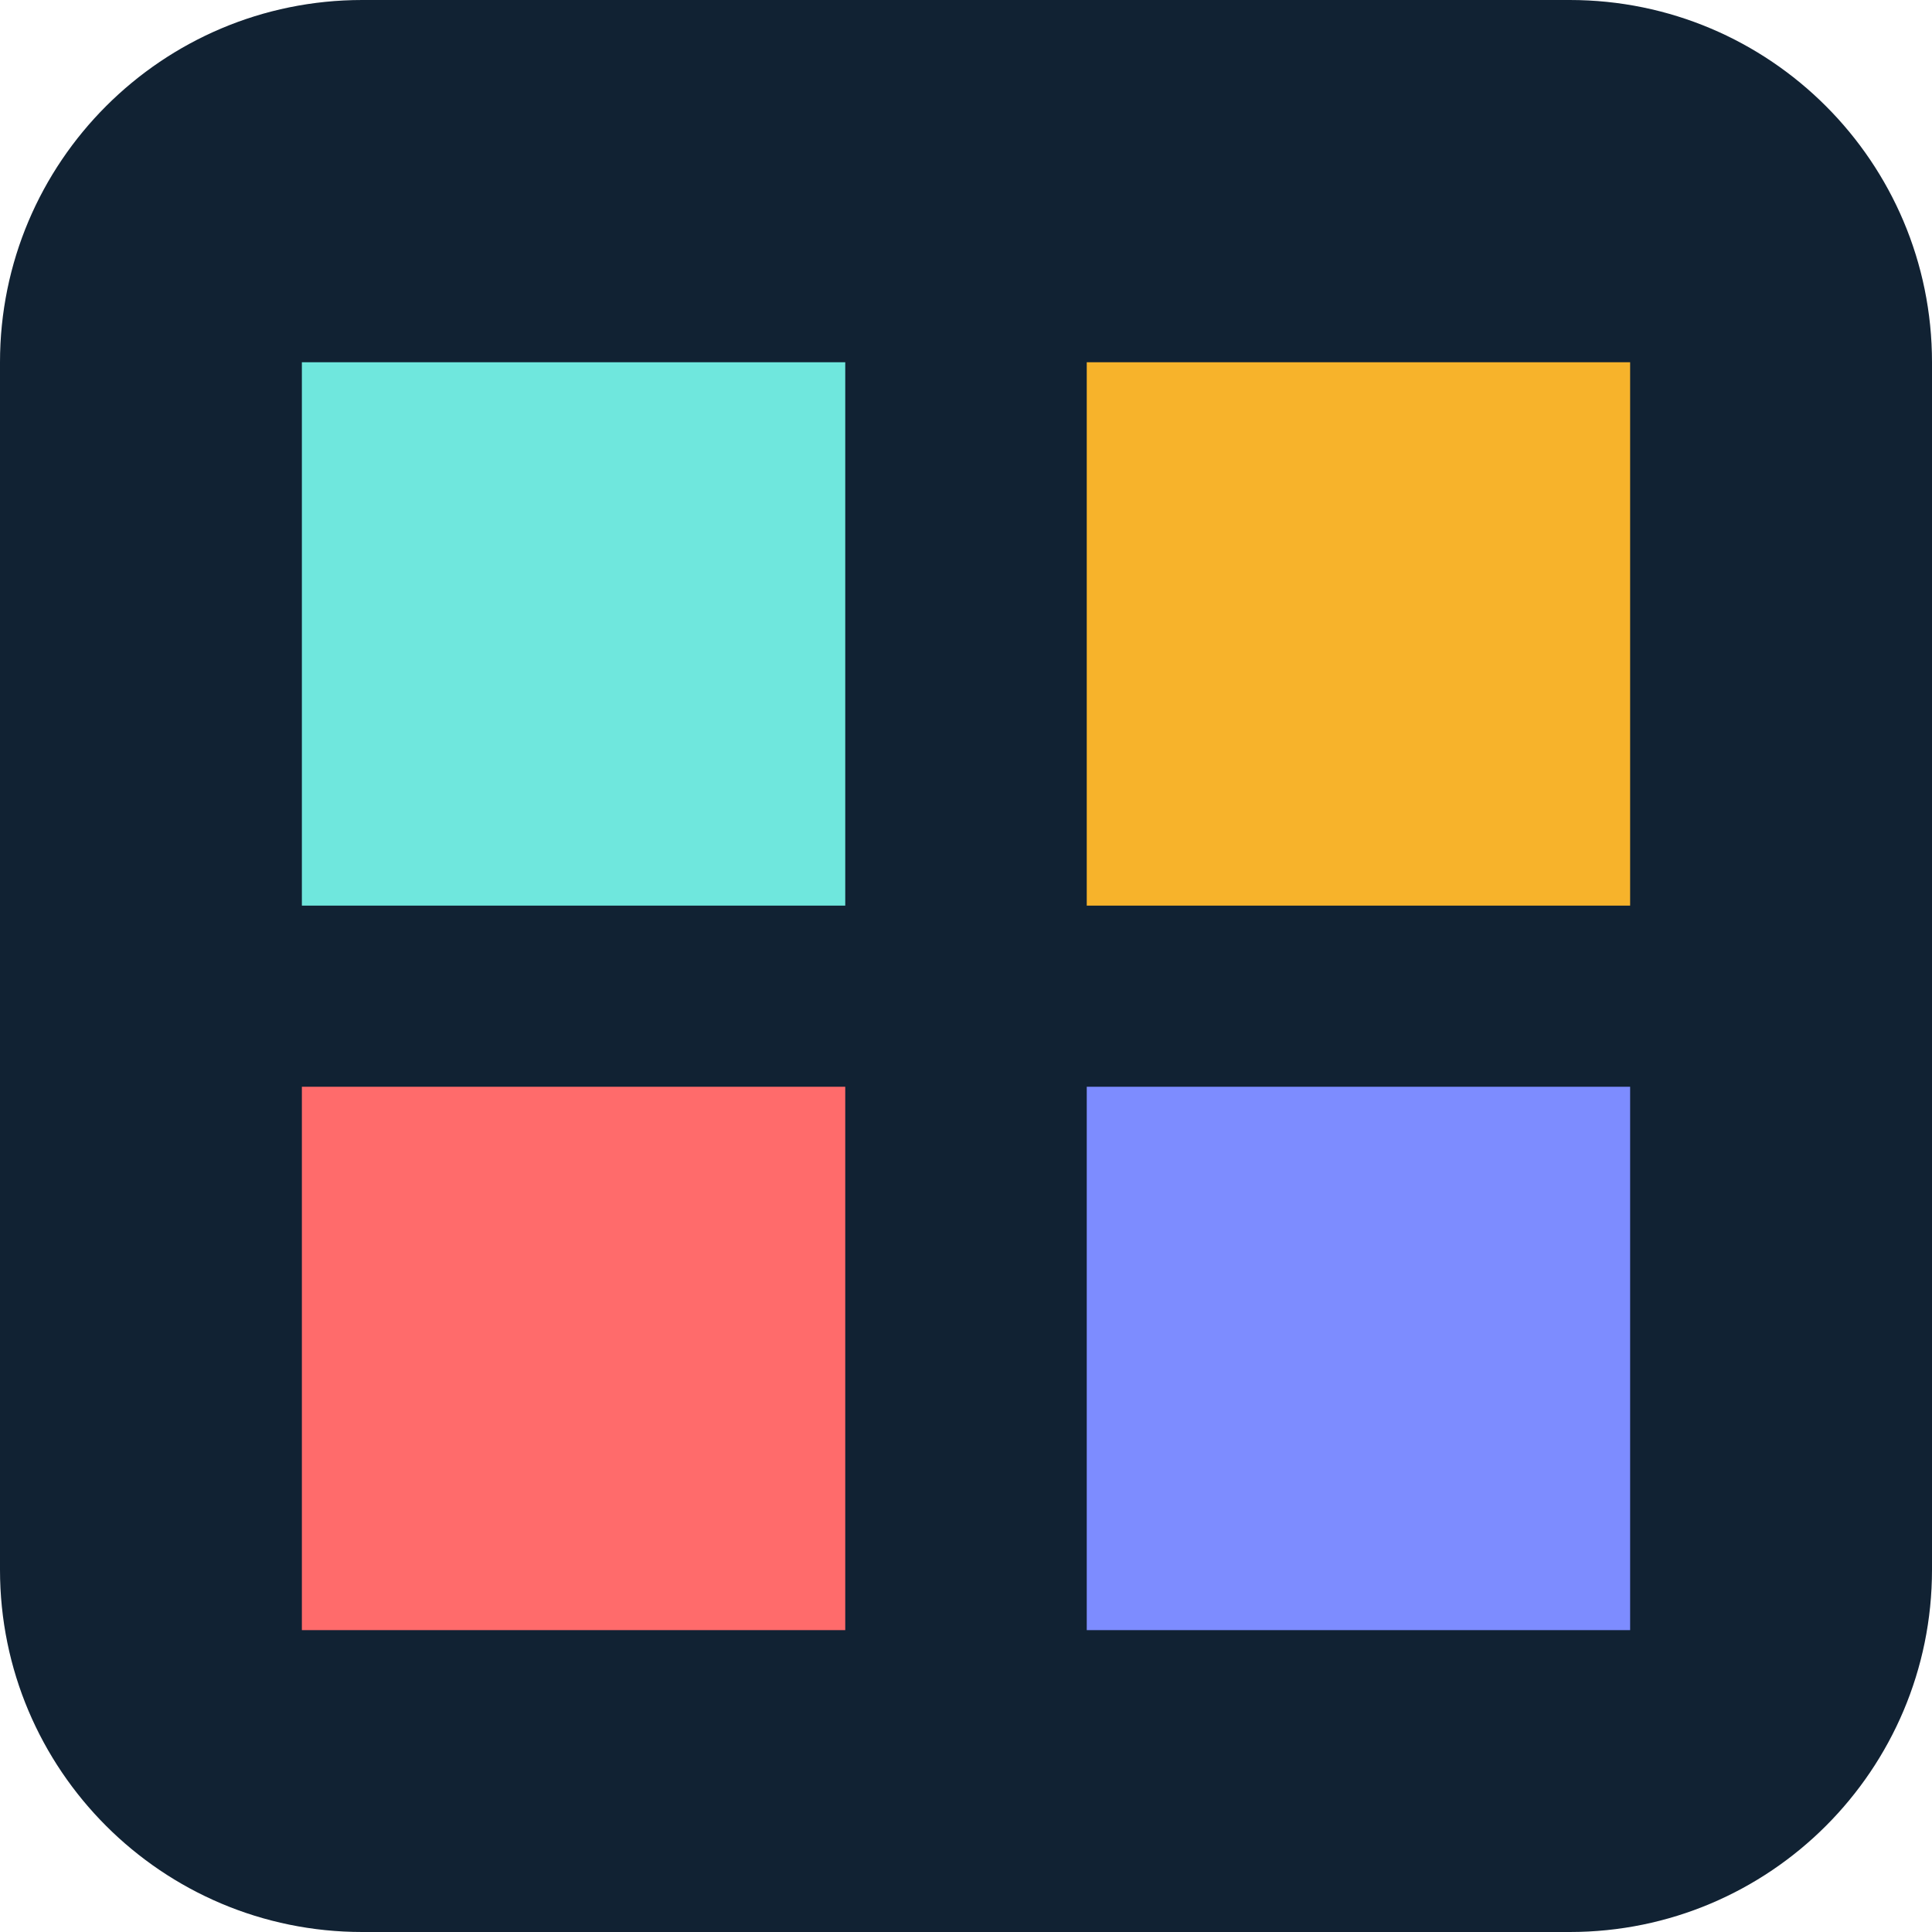
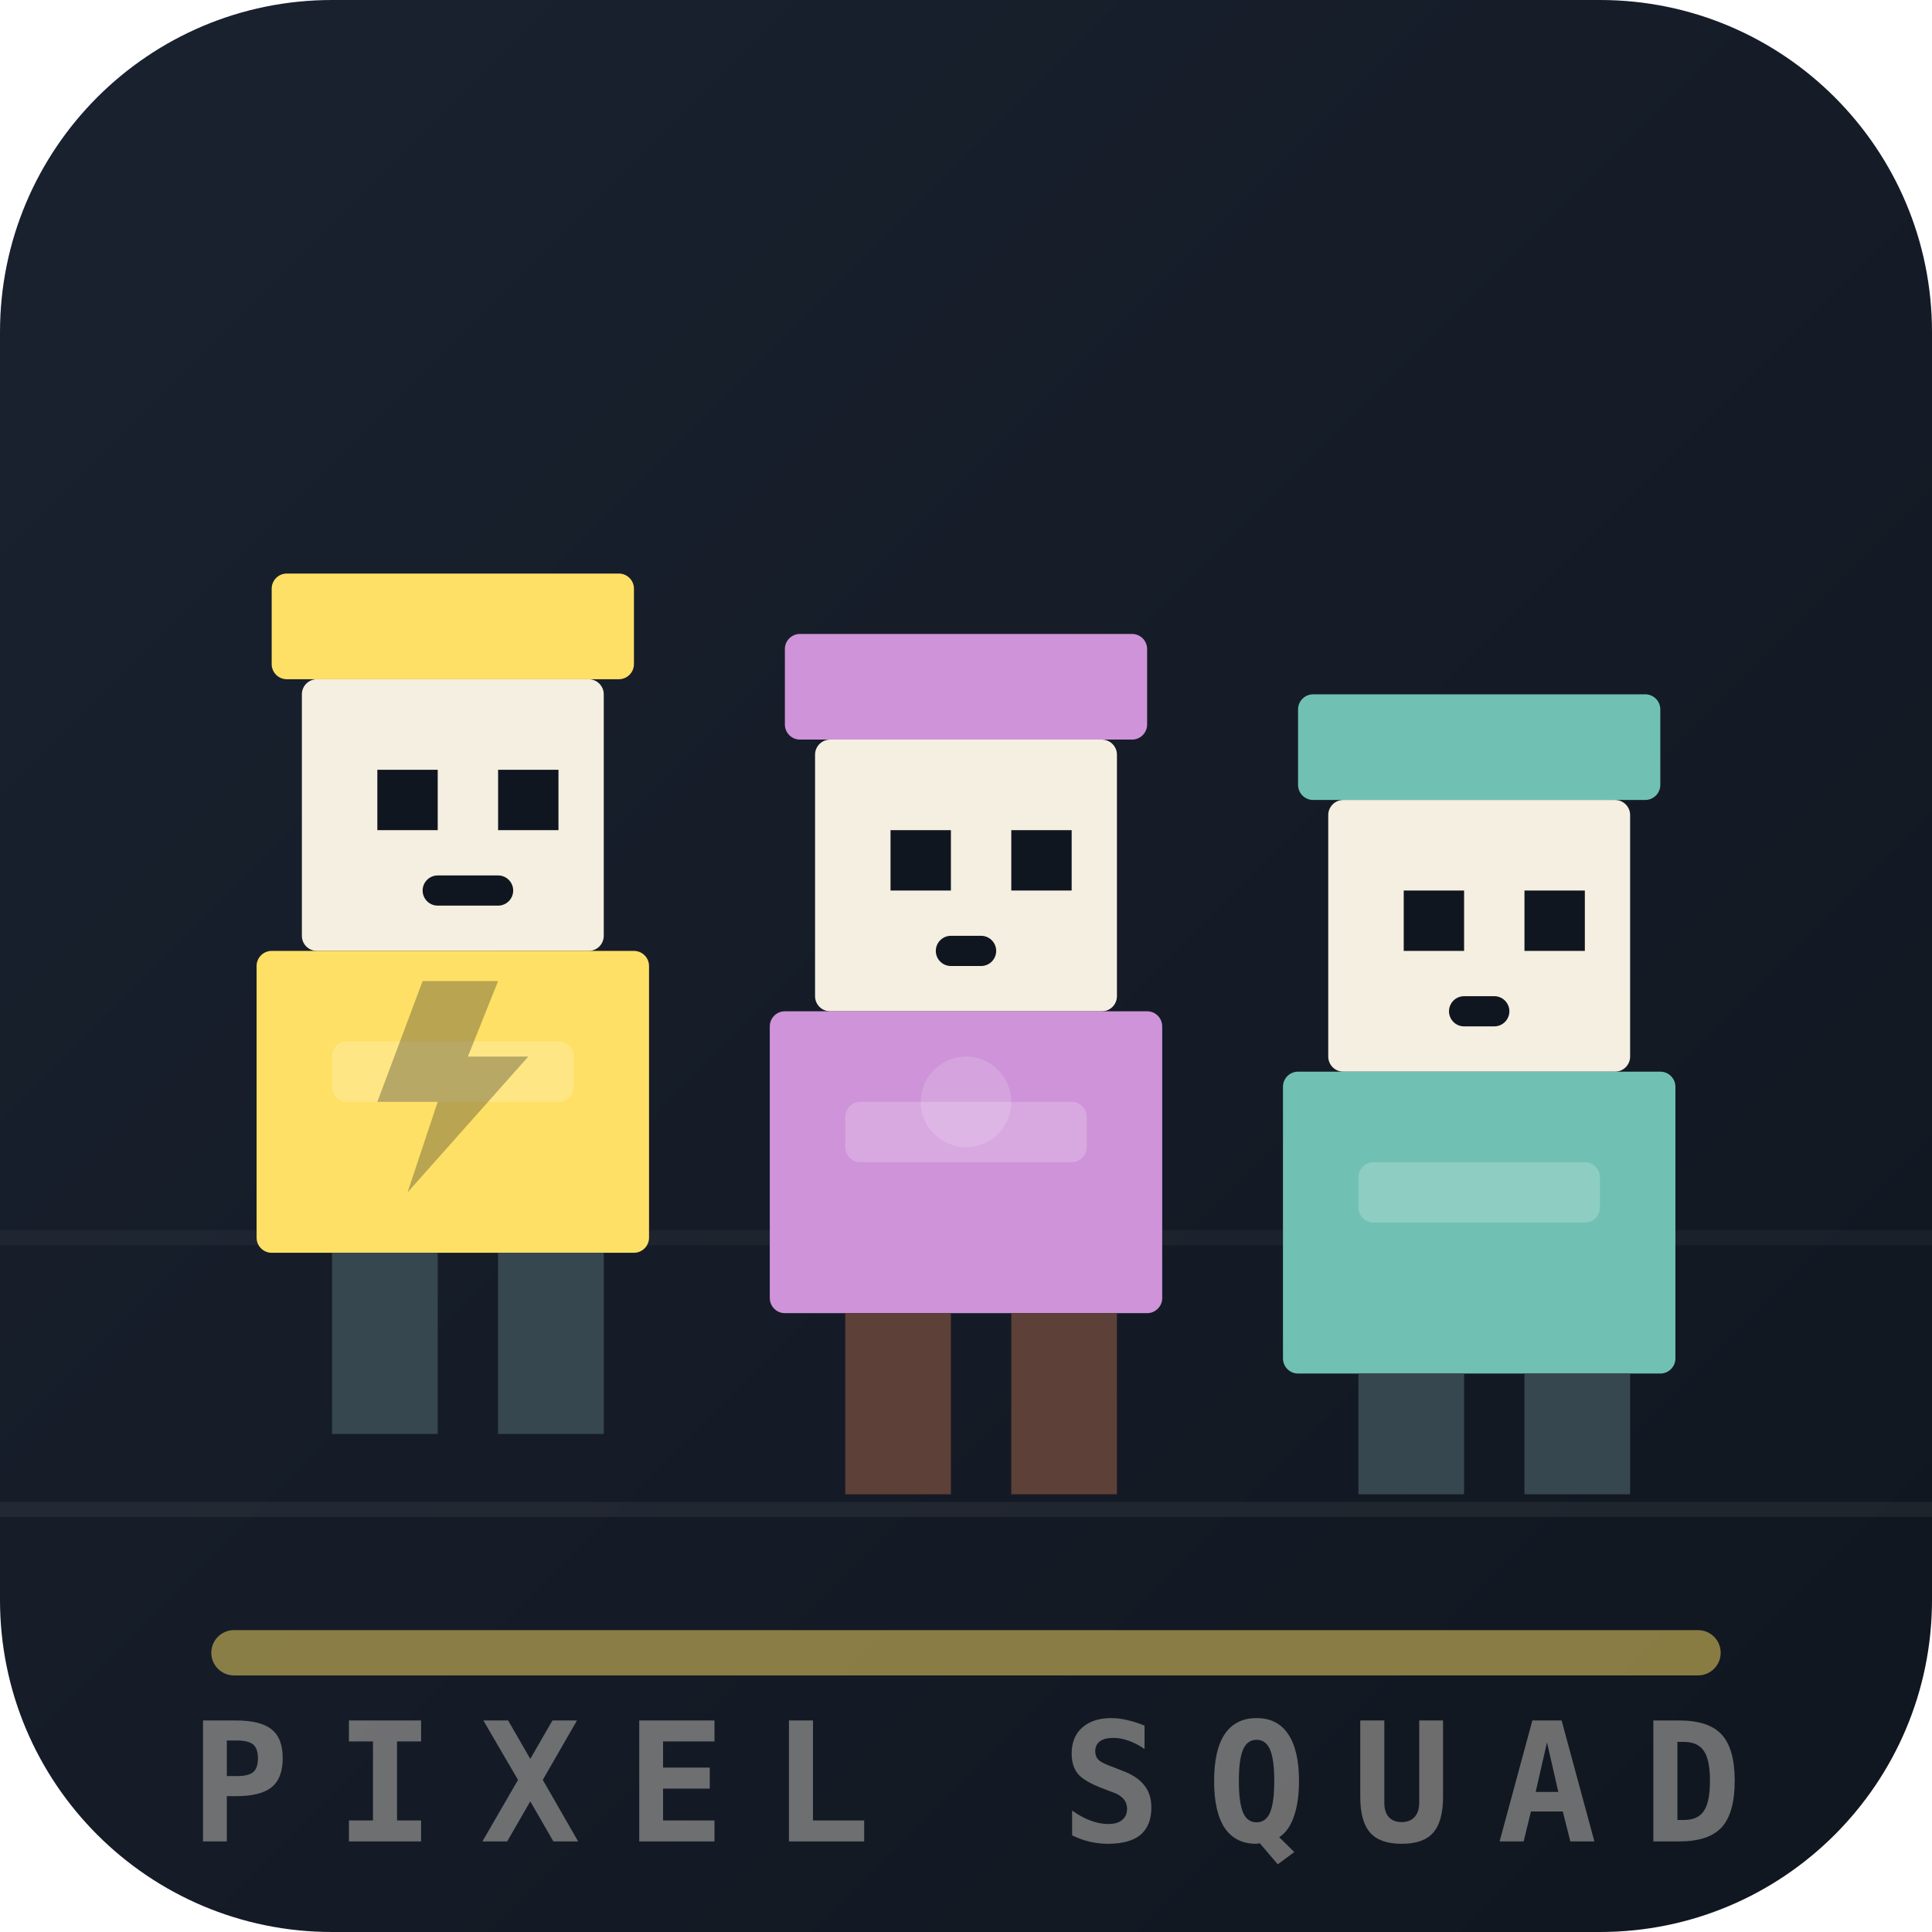
- <svg xmlns="http://www.w3.org/2000/svg" viewBox="0 0 64 64" fill="none">
-   <rect width="64" height="64" rx="12" fill="#112233" />
-   <rect x="10" y="12" width="18" height="18" fill="#6FE7DD" />
-   <rect x="36" y="12" width="18" height="18" fill="#F7B32B" />
-   <rect x="10" y="36" width="18" height="18" fill="#FF6B6B" />
-   <rect x="36" y="36" width="18" height="18" fill="#7D8CFF" />
+ <svg xmlns="http://www.w3.org/2000/svg" viewBox="0 0 128 128">
+   <defs>
+     <linearGradient id="bg" x1="0" y1="0" x2="1" y2="1">
+       <stop offset="0%" stop-color="#1a2230" />
+       <stop offset="100%" stop-color="#10161f" />
+     </linearGradient>
+   </defs>
+   <rect width="128" height="128" rx="22" fill="url(#bg)" />
+   <line x1="0" y1="100" x2="128" y2="100" stroke="rgba(245,239,225,0.06)" stroke-width="1" />
+   <line x1="0" y1="82" x2="128" y2="82" stroke="rgba(245,239,225,0.04)" stroke-width="1" />
+   <rect x="18" y="38" width="24" height="7" rx="1" fill="#ffe066" />
+   <rect x="20" y="45" width="20" height="18" rx="1" fill="#f5efe1" />
+   <rect x="25" y="51" width="4" height="4" fill="#10161f" />
+   <rect x="33" y="51" width="4" height="4" fill="#10161f" />
+   <rect x="28" y="58" width="6" height="2" rx="1" fill="#10161f" />
+   <rect x="17" y="63" width="26" height="20" rx="1" fill="#ffe066" />
+   <rect x="22" y="69" width="16" height="4" rx="1" fill="rgba(255,255,255,0.2)" />
+   <rect x="22" y="83" width="7" height="12" fill="#37474f" />
+   <rect x="33" y="83" width="7" height="12" fill="#37474f" />
+   <polygon points="28,65 33,65 31,70 35,70 27,79 29,73 25,73" fill="#10161f" opacity="0.3" />
+   <rect x="52" y="42" width="24" height="7" rx="1" fill="#ce93d8" />
+   <rect x="54" y="49" width="20" height="18" rx="1" fill="#f5efe1" />
+   <rect x="59" y="55" width="4" height="4" fill="#10161f" />
+   <rect x="67" y="55" width="4" height="4" fill="#10161f" />
+   <rect x="62" y="62" width="4" height="2" rx="1" fill="#10161f" />
+   <rect x="51" y="67" width="26" height="20" rx="1" fill="#ce93d8" />
+   <rect x="56" y="73" width="16" height="4" rx="1" fill="rgba(255,255,255,0.2)" />
+   <rect x="56" y="87" width="7" height="12" fill="#5d4037" />
+   <rect x="67" y="87" width="7" height="12" fill="#5d4037" />
+   <circle cx="64" cy="73" r="3" fill="rgba(255,255,255,0.15)" />
+   <rect x="86" y="46" width="24" height="7" rx="1" fill="#70c1b3" />
+   <rect x="88" y="53" width="20" height="18" rx="1" fill="#f5efe1" />
+   <rect x="93" y="59" width="4" height="4" fill="#10161f" />
+   <rect x="101" y="59" width="4" height="4" fill="#10161f" />
+   <rect x="96" y="66" width="4" height="2" rx="1" fill="#10161f" />
+   <rect x="85" y="71" width="26" height="20" rx="1" fill="#70c1b3" />
+   <rect x="90" y="77" width="16" height="4" rx="1" fill="rgba(255,255,255,0.2)" />
+   <rect x="90" y="91" width="7" height="8" fill="#37474f" />
+   <rect x="101" y="91" width="7" height="8" fill="#37474f" />
+   <rect x="14" y="108" width="100" height="3" rx="1.5" fill="#ffe066" opacity="0.5" />
+   <text x="64" y="122" text-anchor="middle" font-family="monospace" font-size="11" font-weight="bold" fill="rgba(245,239,225,0.4)" letter-spacing="3">PIXEL SQUAD</text>
</svg>
